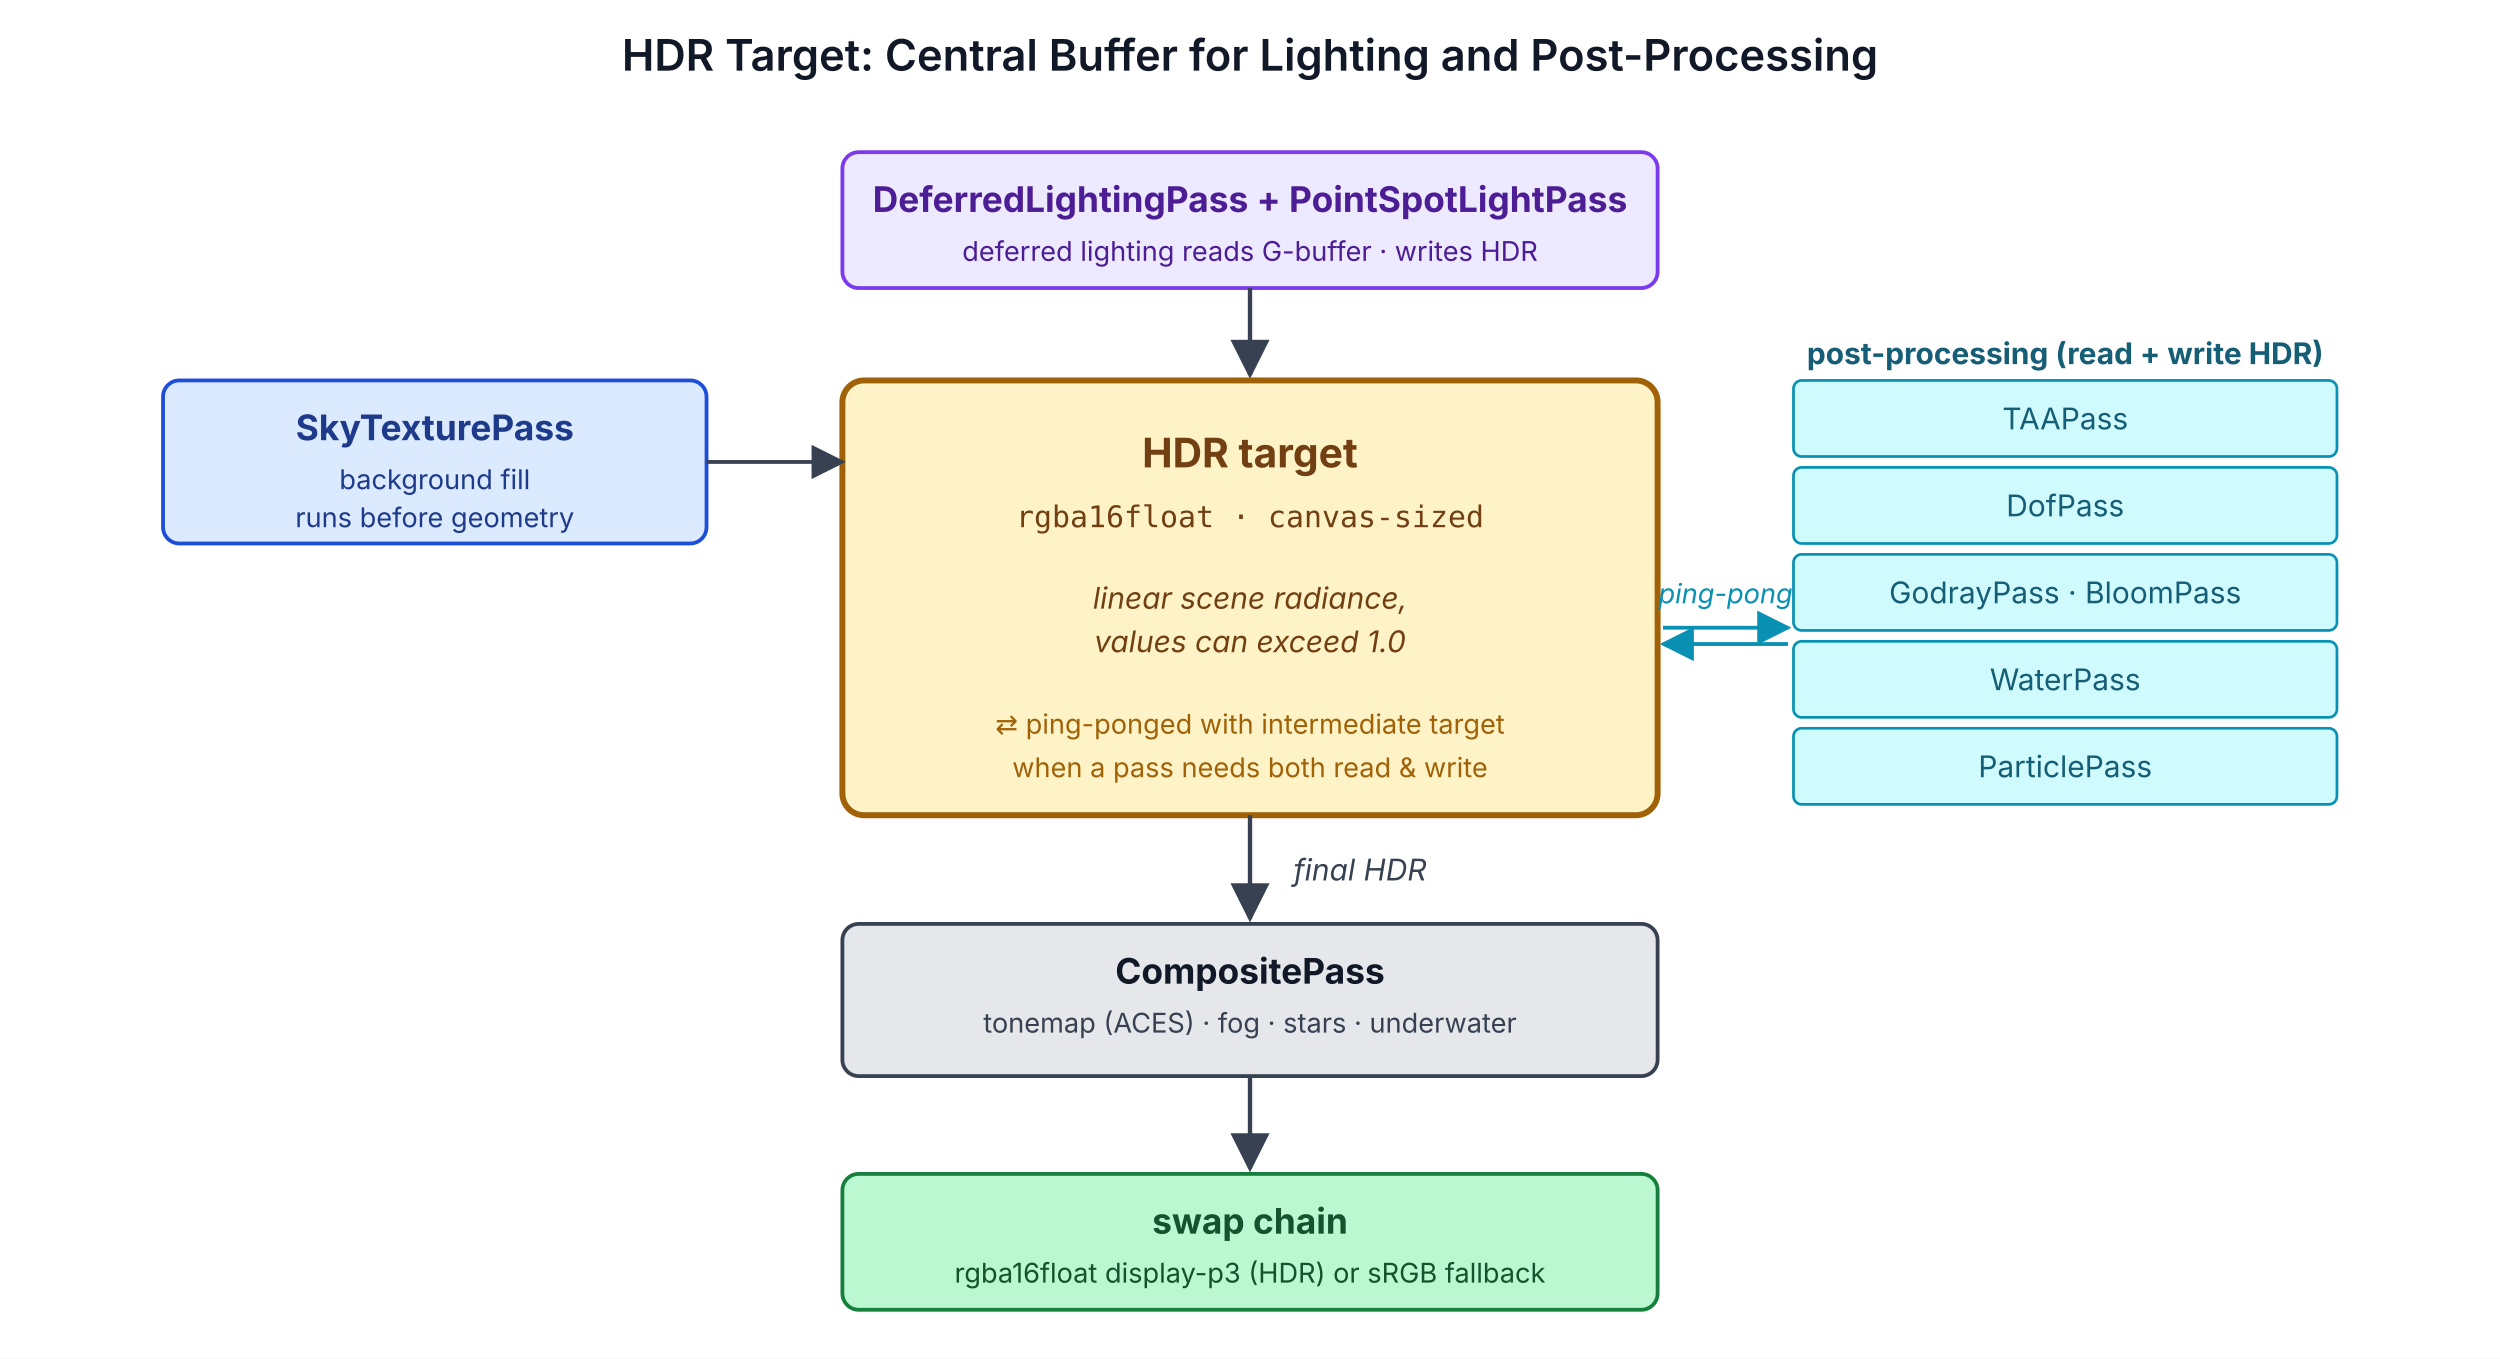
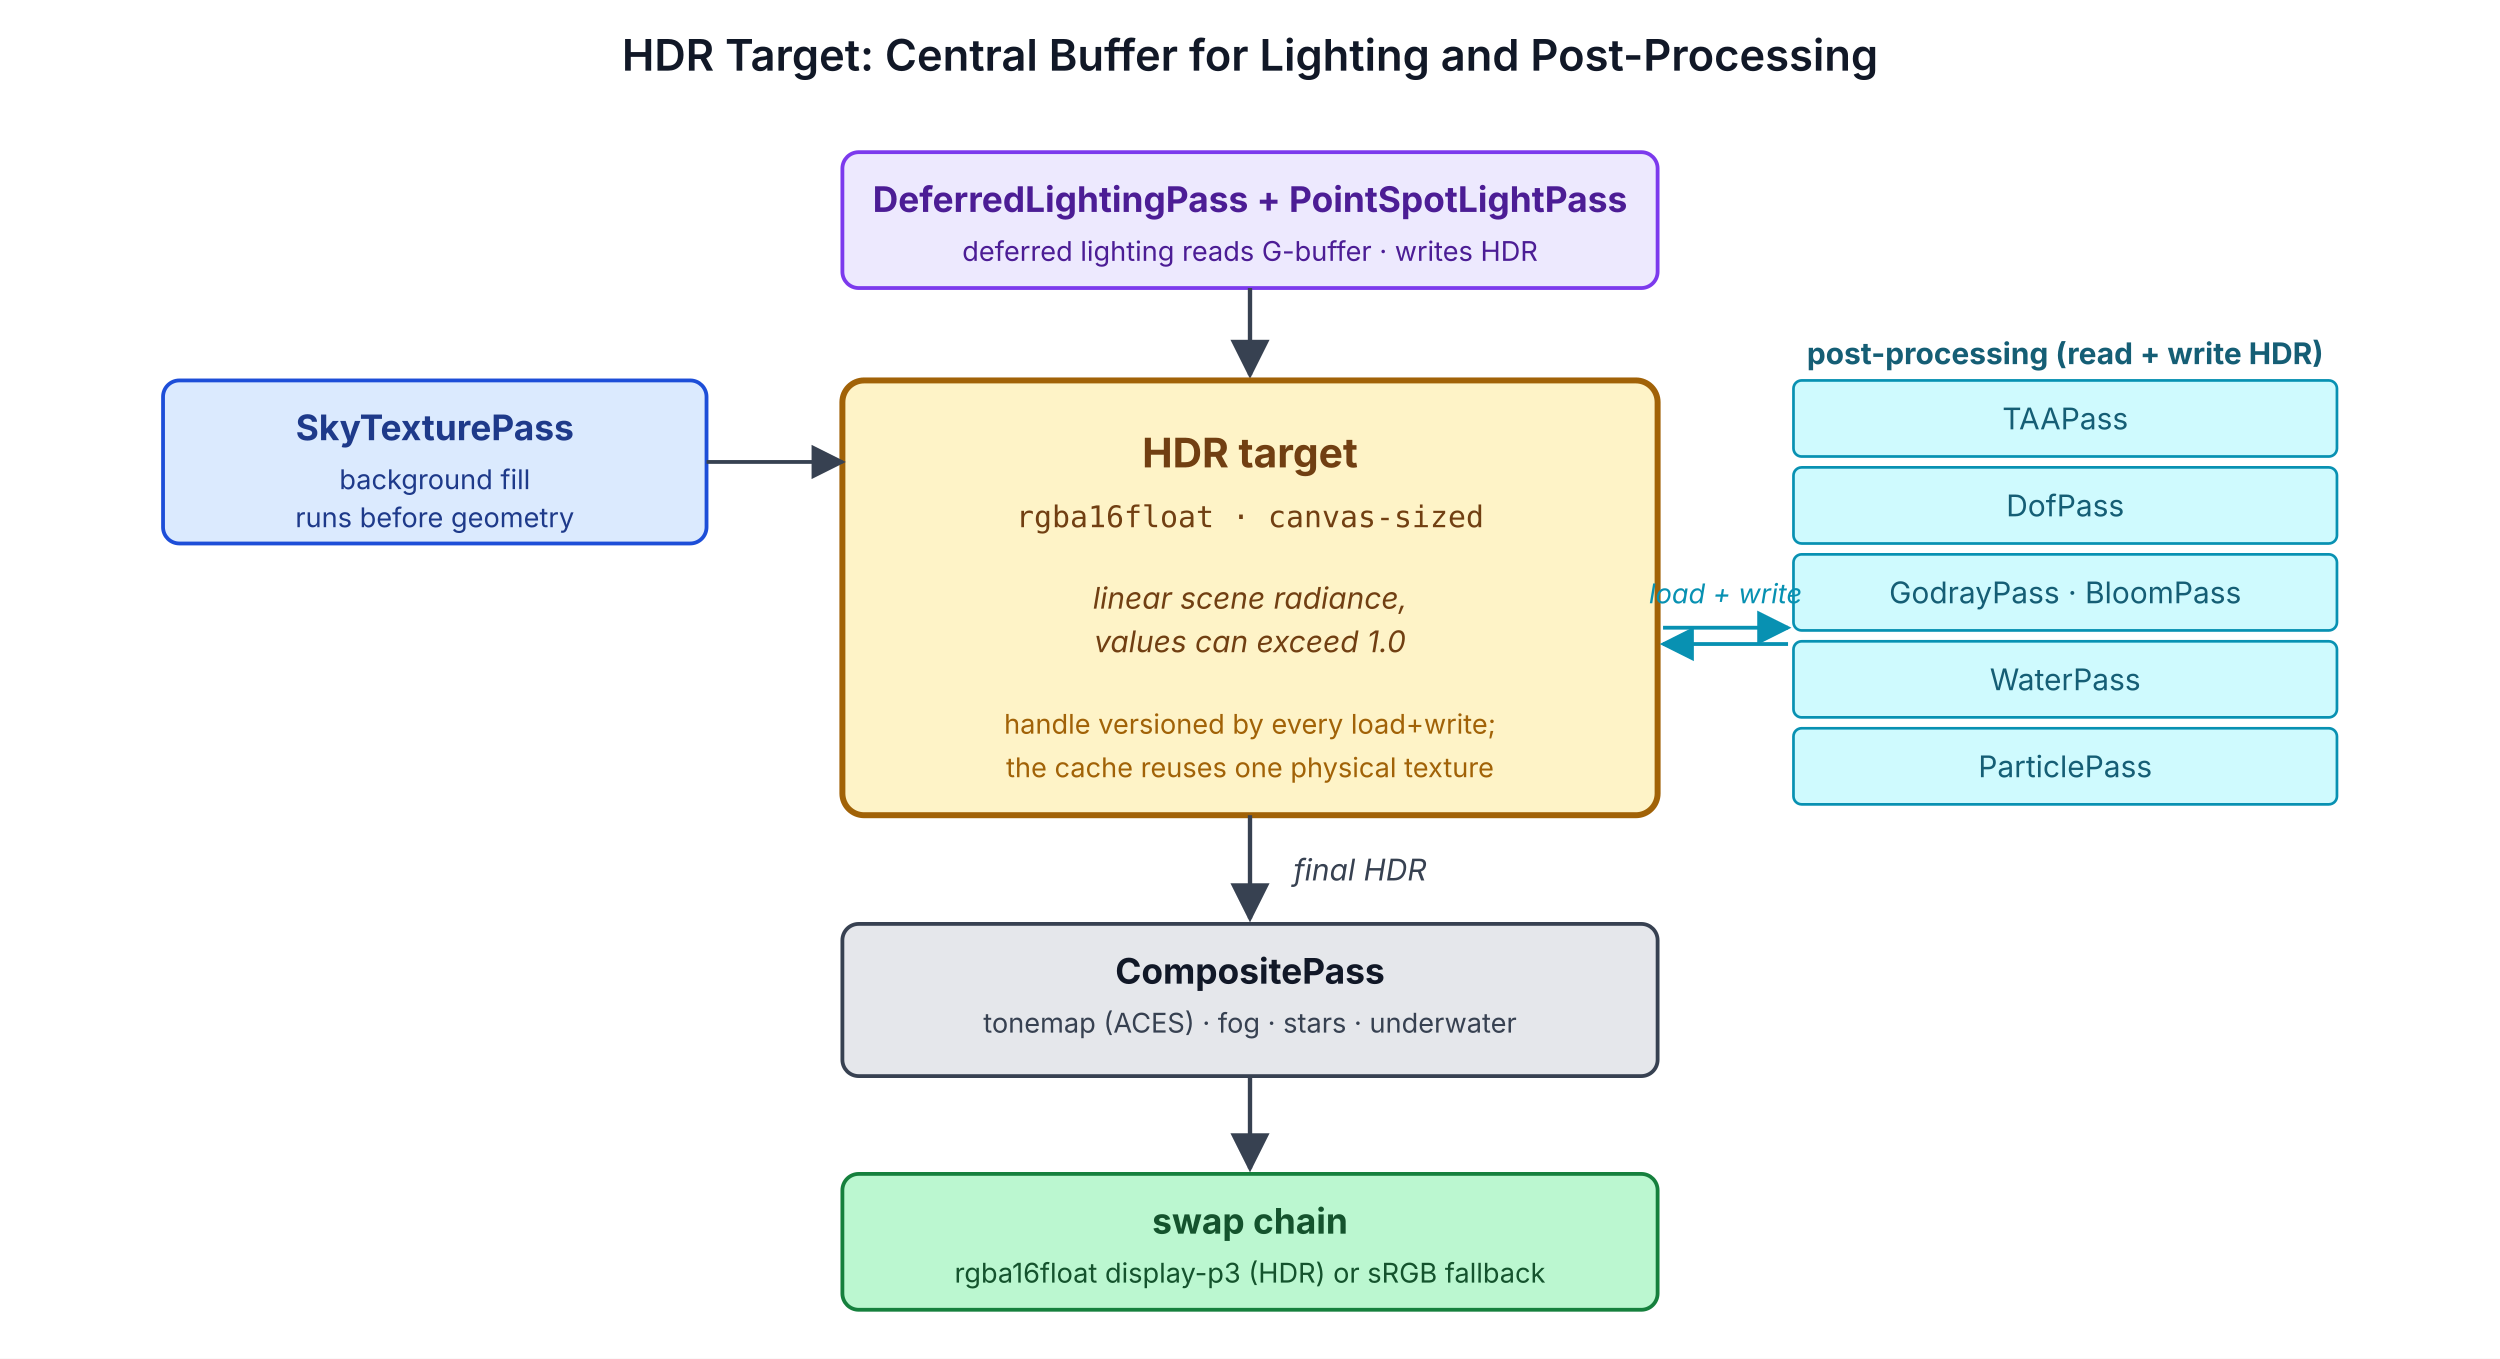
<svg xmlns="http://www.w3.org/2000/svg" viewBox="0 0 920 500" font-family="system-ui, -apple-system, sans-serif" font-size="13">
  <rect width="920" height="500" fill="#ffffff" />
  <text x="460" y="26" text-anchor="middle" font-size="16" font-weight="600" fill="#111827">HDR Target: Central Buffer for Lighting and Post-Processing</text>
  <defs>
    <marker id="hdrArr" viewBox="0 0 10 10" refX="9" refY="5" markerWidth="9" markerHeight="9" orient="auto-start-reverse">
      <path d="M0,0 L10,5 L0,10 z" fill="#374151" />
    </marker>
    <marker id="hdrArr2" viewBox="0 0 10 10" refX="9" refY="5" markerWidth="9" markerHeight="9" orient="auto-start-reverse">
      <path d="M0,0 L10,5 L0,10 z" fill="#0891b2" />
    </marker>
  </defs>
  <g transform="translate(310, 56)">
    <rect x="0" y="0" width="300" height="50" fill="#ede9fe" stroke="#7c3aed" stroke-width="1.4" rx="6" />
    <text x="150" y="22" text-anchor="middle" font-weight="700" fill="#4c1d95">DeferredLightingPass + PointSpotLightPass</text>
    <text x="150" y="40" text-anchor="middle" font-size="10" fill="#4c1d95">deferred lighting reads G-buffer · writes HDR</text>
  </g>
  <line x1="460" y1="106" x2="460" y2="138" stroke="#374151" stroke-width="1.6" marker-end="url(#hdrArr)" />
  <g transform="translate(310, 140)">
    <rect x="0" y="0" width="300" height="160" fill="#fef3c7" stroke="#a16207" stroke-width="2.2" rx="8" />
    <text x="150" y="32" text-anchor="middle" font-size="15" font-weight="700" fill="#713f12">HDR target</text>
    <text x="150" y="54" text-anchor="middle" font-size="11" font-family="ui-monospace, Consolas, monospace" fill="#713f12">rgba16float · canvas-sized</text>
    <text x="150" y="84" text-anchor="middle" font-size="11" font-style="italic" fill="#713f12">linear scene radiance,</text>
    <text x="150" y="100" text-anchor="middle" font-size="11" font-style="italic" fill="#713f12">values can exceed 1.0</text>
-     <text x="150" y="130" text-anchor="middle" font-size="10" fill="#a16207">⇄ ping-ponged with intermediate target</text>
-     <text x="150" y="146" text-anchor="middle" font-size="10" fill="#a16207">when a pass needs both read &amp; write</text>
+     <text x="150" y="130" text-anchor="middle" font-size="10" fill="#a16207">handle versioned by every load+write;</text>
+     <text x="150" y="146" text-anchor="middle" font-size="10" fill="#a16207">the cache reuses one physical texture</text>
  </g>
  <g transform="translate(660, 140)">
    <text x="100" y="-6" text-anchor="middle" font-size="11" font-weight="700" fill="#155e75">post-processing (read + write HDR)</text>
    <g font-size="11" fill="#155e75">
      <rect x="0" y="0" width="200" height="28" fill="#cffafe" stroke="#0891b2" stroke-width="1" rx="3" />
      <text x="100" y="18" text-anchor="middle">TAAPass</text>
      <rect x="0" y="32" width="200" height="28" fill="#cffafe" stroke="#0891b2" stroke-width="1" rx="3" />
      <text x="100" y="50" text-anchor="middle">DofPass</text>
      <rect x="0" y="64" width="200" height="28" fill="#cffafe" stroke="#0891b2" stroke-width="1" rx="3" />
      <text x="100" y="82" text-anchor="middle">GodrayPass · BloomPass</text>
      <rect x="0" y="96" width="200" height="28" fill="#cffafe" stroke="#0891b2" stroke-width="1" rx="3" />
      <text x="100" y="114" text-anchor="middle">WaterPass</text>
      <rect x="0" y="128" width="200" height="28" fill="#cffafe" stroke="#0891b2" stroke-width="1" rx="3" />
      <text x="100" y="146" text-anchor="middle">ParticlePass</text>
    </g>
  </g>
  <g stroke="#0891b2" stroke-width="1.4">
    <line x1="612" y1="231" x2="658" y2="231" marker-end="url(#hdrArr2)" />
    <line x1="658" y1="237" x2="612" y2="237" marker-end="url(#hdrArr2)" />
  </g>
-   <text x="635" y="222" text-anchor="middle" font-size="10" font-style="italic" fill="#0891b2">ping-pong</text>
+   <text x="635" y="222" text-anchor="middle" font-size="10" font-style="italic" fill="#0891b2">load + write</text>
  <g transform="translate(60, 140)">
    <rect x="0" y="0" width="200" height="60" fill="#dbeafe" stroke="#1d4ed8" stroke-width="1.4" rx="6" />
    <text x="100" y="22" text-anchor="middle" font-weight="700" fill="#1e3a8a">SkyTexturePass</text>
    <text x="100" y="40" text-anchor="middle" font-size="10" fill="#1e3a8a">background fill</text>
    <text x="100" y="54" text-anchor="middle" font-size="10" fill="#1e3a8a">runs before geometry</text>
  </g>
  <line x1="260" y1="170" x2="310" y2="170" stroke="#374151" stroke-width="1.4" marker-end="url(#hdrArr)" />
  <line x1="460" y1="300" x2="460" y2="338" stroke="#374151" stroke-width="1.6" marker-end="url(#hdrArr)" />
  <text x="476" y="324" font-size="11" font-style="italic" fill="#374151">final HDR</text>
  <g transform="translate(310, 340)">
    <rect x="0" y="0" width="300" height="56" fill="#e5e7eb" stroke="#374151" stroke-width="1.4" rx="6" />
    <text x="150" y="22" text-anchor="middle" font-weight="700" fill="#111827">CompositePass</text>
    <text x="150" y="40" text-anchor="middle" font-size="10" fill="#374151">tonemap (ACES) · fog · stars · underwater</text>
  </g>
  <line x1="460" y1="396" x2="460" y2="430" stroke="#374151" stroke-width="1.6" marker-end="url(#hdrArr)" />
  <g transform="translate(310, 432)">
    <rect x="0" y="0" width="300" height="50" fill="#bbf7d0" stroke="#15803d" stroke-width="1.4" rx="6" />
    <text x="150" y="22" text-anchor="middle" font-weight="700" fill="#14532d">swap chain</text>
    <text x="150" y="40" text-anchor="middle" font-size="10" fill="#14532d">rgba16float display-p3 (HDR) or sRGB fallback</text>
  </g>
</svg>
